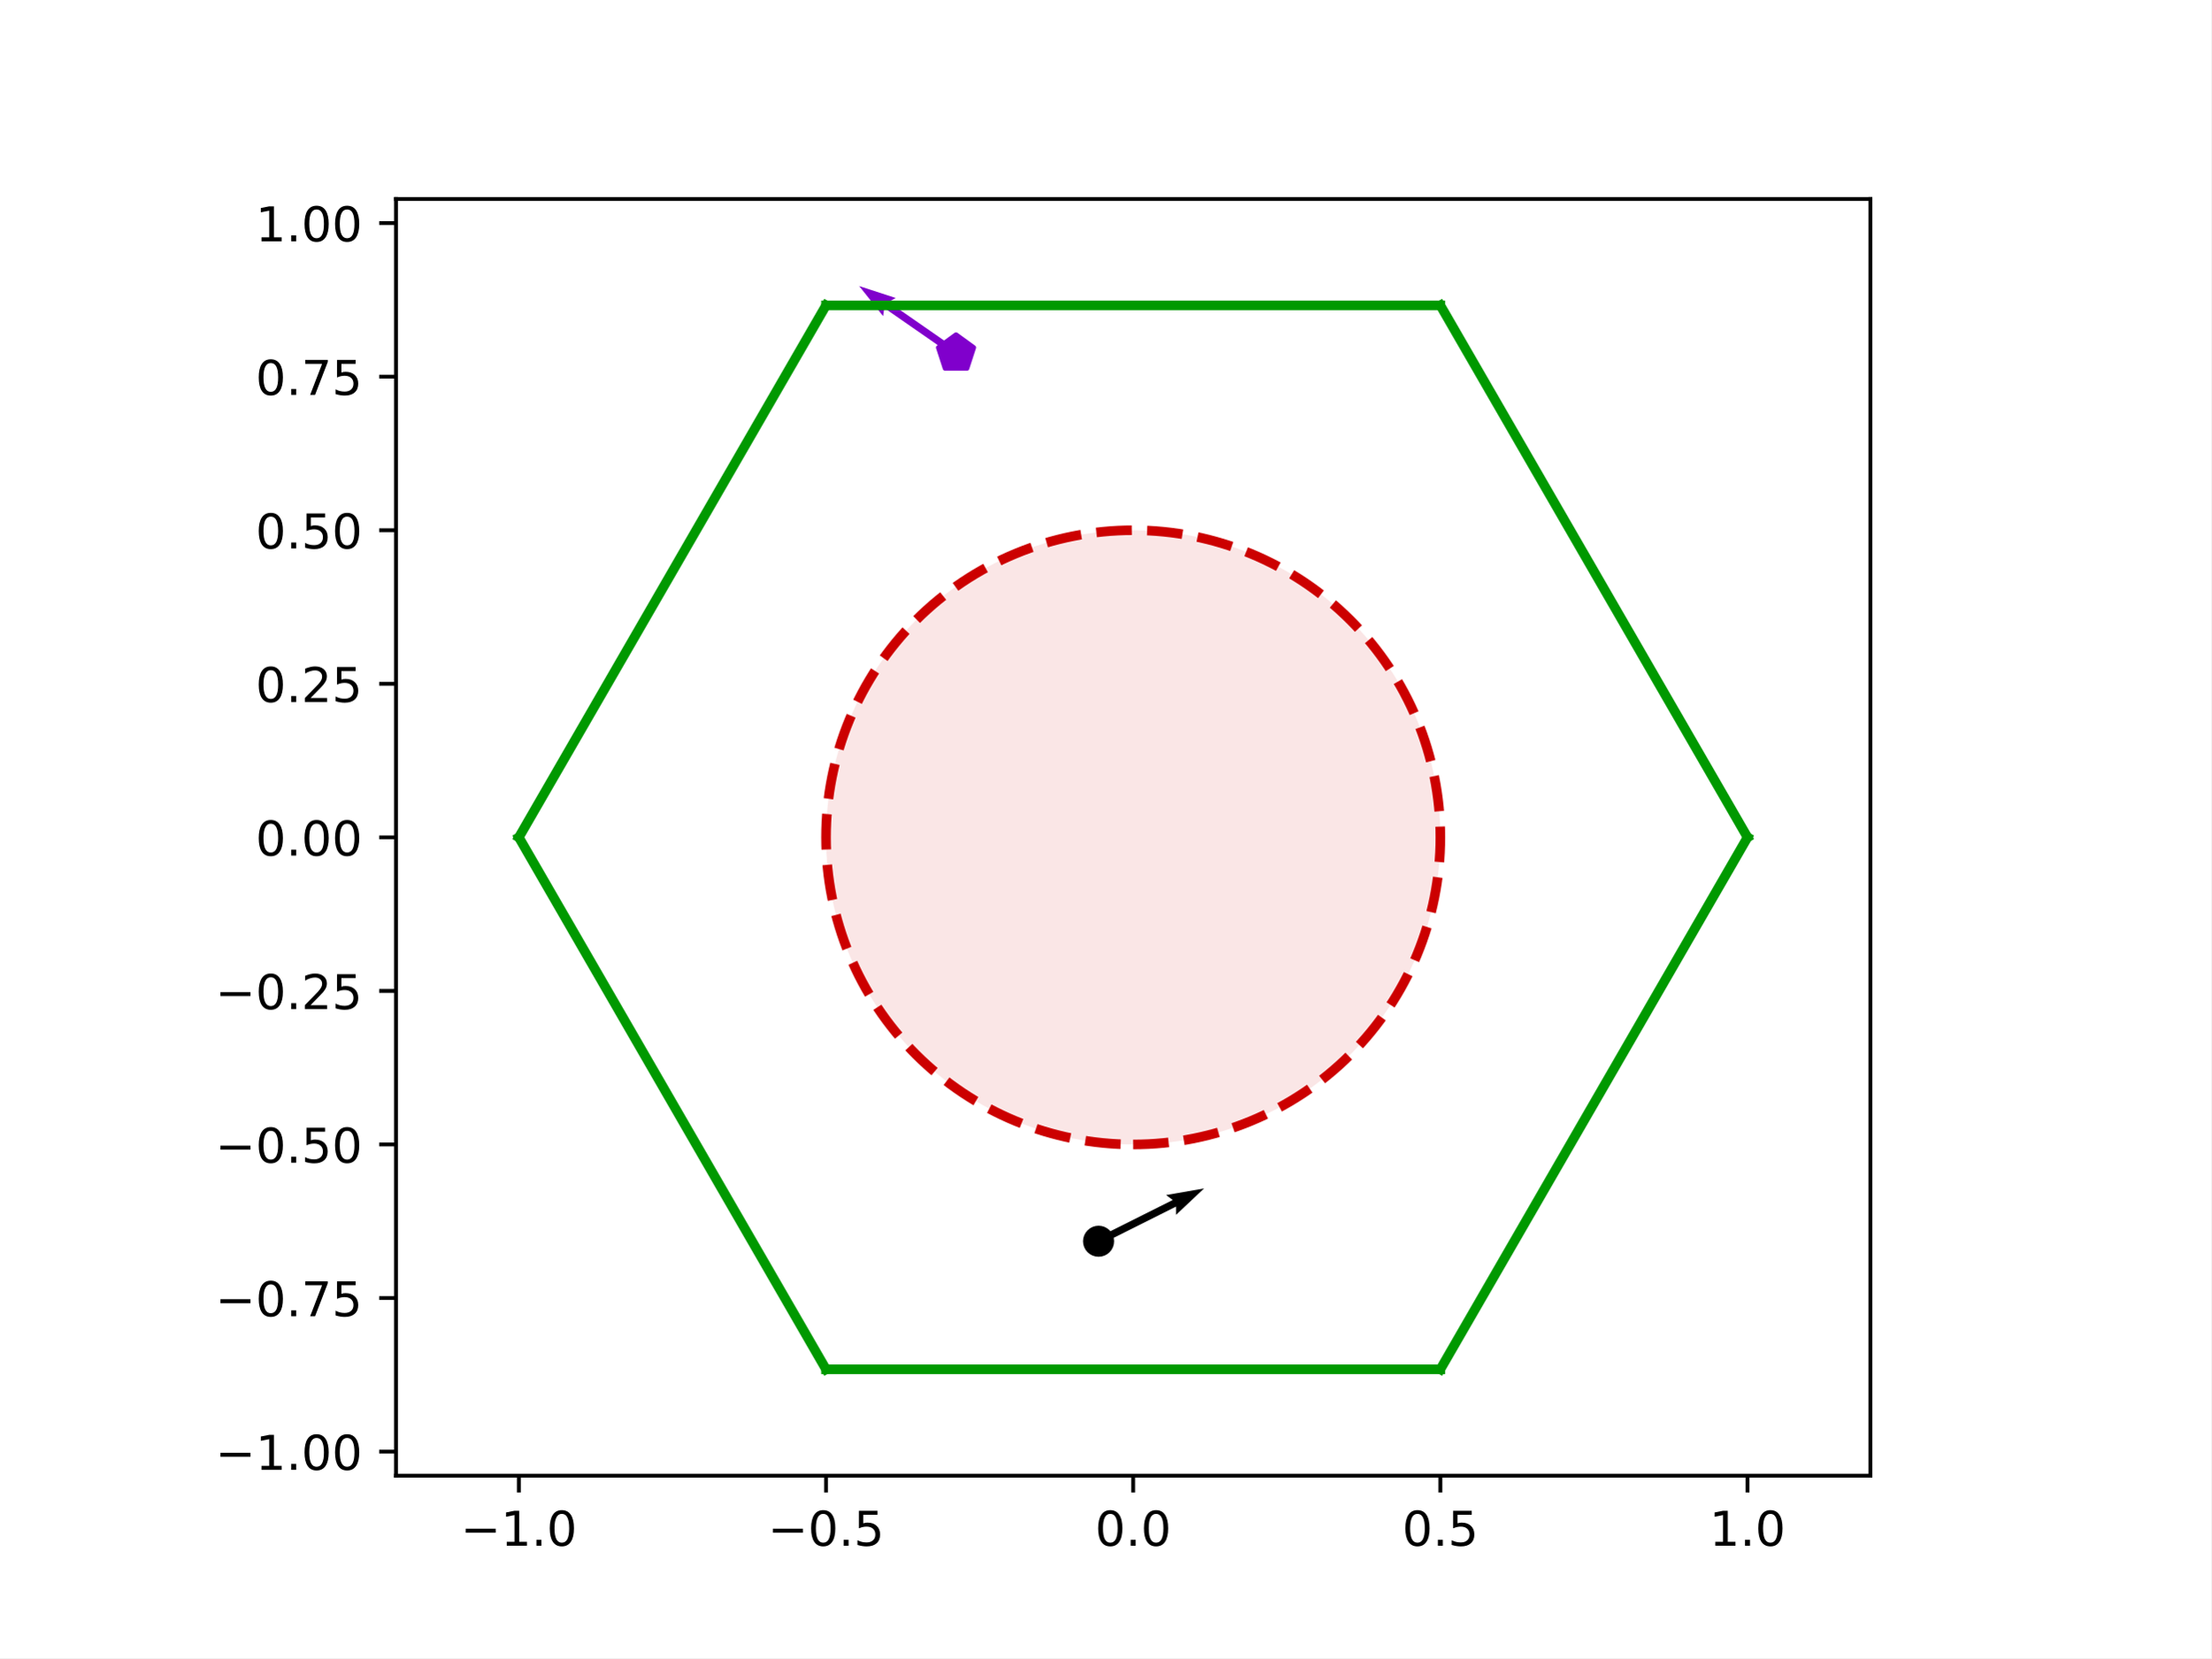
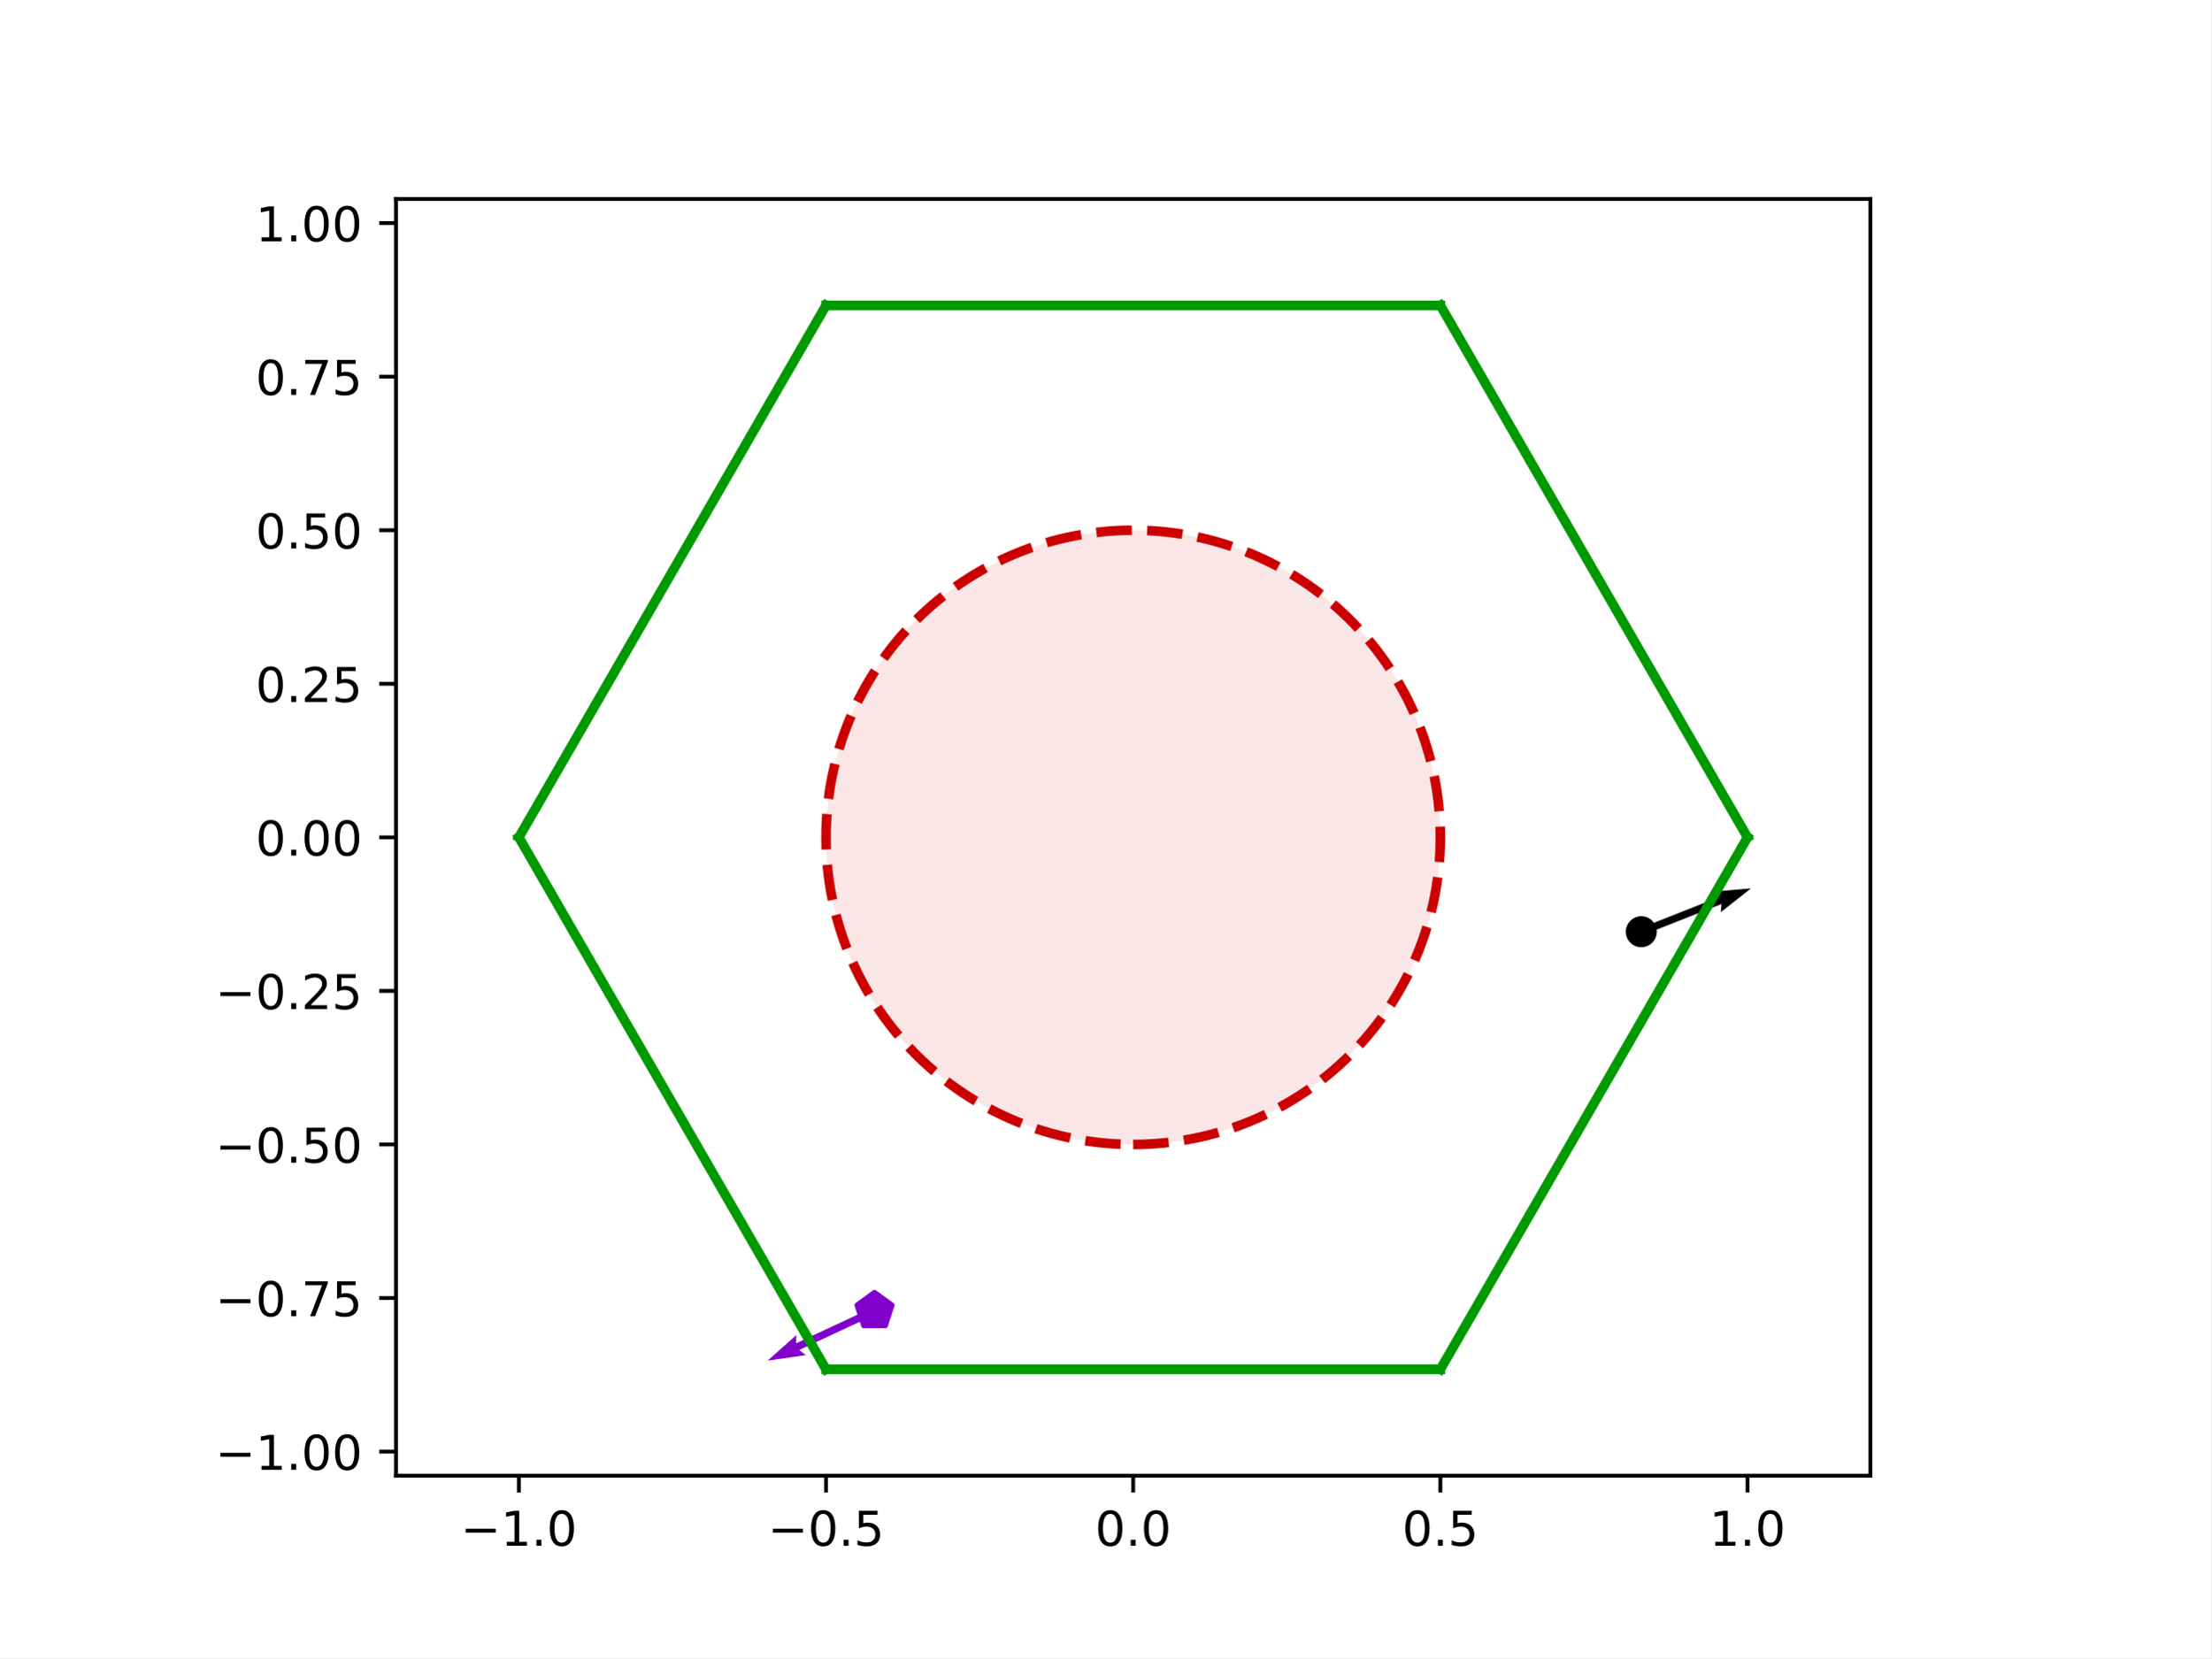
<svg xmlns="http://www.w3.org/2000/svg" xmlns:xlink="http://www.w3.org/1999/xlink" height="345.6pt" version="1.1" viewBox="0 0 460.8 345.6" width="460.8pt">
  <defs>
    <style type="text/css">
*{stroke-linecap:butt;stroke-linejoin:round;}
  </style>
  </defs>
  <g id="figure_1">
    <g id="patch_1">
      <path d="M 0 345.6  L 460.8 345.6  L 460.8 0  L 0 0  z " style="fill:#ffffff;" />
    </g>
    <g id="axes_1">
      <g id="patch_2">
        <path d="M 82.52 307.584  L 389.8 307.584  L 389.8 41.472  L 82.52 41.472  z " style="fill:#ffffff;" />
      </g>
      <g id="PathCollection_1">
        <defs>
-           <path d="M 0 2.739  C 0.726 2.739 1.423 2.45 1.936 1.936  C 2.45 1.423 2.739 0.726 2.739 0  C 2.739 -0.726 2.45 -1.423 1.936 -1.936  C 1.423 -2.45 0.726 -2.739 0 -2.739  C -0.726 -2.739 -1.423 -2.45 -1.936 -1.936  C -2.45 -1.423 -2.739 -0.726 -2.739 0  C -2.739 0.726 -2.45 1.423 -1.936 1.936  C -1.423 2.45 -0.726 2.739 0 2.739  z " id="mdadbdcea1f" style="stroke:#000000;" />
+           <path d="M 0 2.739  C 0.726 2.739 1.423 2.45 1.936 1.936  C 2.45 1.423 2.739 0.726 2.739 0  C 2.739 -0.726 2.45 -1.423 1.936 -1.936  C 1.423 -2.45 0.726 -2.739 0 -2.739  C -0.726 -2.739 -1.423 -2.45 -1.936 -1.936  C -2.45 -1.423 -2.739 -0.726 -2.739 0  C -2.739 0.726 -2.45 1.423 -1.936 1.936  C -1.423 2.45 -0.726 2.739 0 2.739  z " id="m2eb98b2870" style="stroke:#000000;" />
        </defs>
-         <g clip-path="url(#pdaa079cb8e)">
-           <use style="stroke:#000000;" x="228.946" xlink:href="#mdadbdcea1f" y="258.719" />
+         <g clip-path="url(#pd8d8a40202)">
+           <use style="stroke:#000000;" x="342.055" xlink:href="#m2eb98b2870" y="194.201" />
        </g>
      </g>
      <g id="Quiver_1">
-         <path clip-path="url(#pdaa079cb8e)" d="M 228.602 258.032  L 244.401 250.121  L 243.026 249.091  L 250.927 247.712  L 245.09 253.212  L 245.089 251.494  L 229.29 259.406  L 228.602 258.032  " />
+         <path clip-path="url(#pd8d8a40202)" d="M 341.773 193.486  L 358.204 186.991  L 356.925 185.844  L 364.916 185.163  L 358.62 190.131  L 358.769 188.42  L 342.338 194.915  L 341.773 193.486  " />
      </g>
      <g id="PathCollection_2">
        <defs>
-           <path d="M 0 -3.873  L -3.683 -1.197  L -2.276 3.133  L 2.276 3.133  L 3.683 -1.197  z " id="m42edef2405" style="stroke:#8000cc;" />
+           <path d="M 0 -3.873  L -3.683 -1.197  L -2.276 3.133  L 2.276 3.133  L 3.683 -1.197  z " id="m19189654ae" style="stroke:#8000cc;" />
        </defs>
-         <g clip-path="url(#pdaa079cb8e)">
-           <use style="fill:#8000cc;stroke:#8000cc;" x="199.237" xlink:href="#m42edef2405" y="73.637" />
+         <g clip-path="url(#pd8d8a40202)">
+           <use style="fill:#8000cc;stroke:#8000cc;" x="182.251" xlink:href="#m19189654ae" y="273.216" />
        </g>
      </g>
      <g id="Quiver_2">
-         <path clip-path="url(#pdaa079cb8e)" d="M 198.799 74.268  L 184.287 64.19  L 184.042 65.89  L 179.046 59.615  L 186.671 62.104  L 185.163 62.928  L 199.676 73.006  L 198.799 74.268  " style="fill:#8000cc;" />
+         <path clip-path="url(#pd8d8a40202)" d="M 182.576 273.912  L 166.562 281.379  L 167.908 282.446  L 159.972 283.604  L 165.96 278.269  L 165.913 279.986  L 181.926 272.519  L 182.576 273.912  " style="fill:#8000cc;" />
      </g>
      <g id="patch_3">
-         <path clip-path="url(#pdaa079cb8e)" d="M 236.16 238.545  C 253.137 238.545 269.422 231.799 281.427 219.795  C 293.431 207.79 300.177 191.505 300.177 174.528  C 300.177 157.551 293.431 141.266 281.427 129.261  C 269.422 117.257 253.137 110.511 236.16 110.511  C 219.183 110.511 202.898 117.257 190.893 129.261  C 178.889 141.266 172.143 157.551 172.143 174.528  C 172.143 191.505 178.889 207.79 190.893 219.795  C 202.898 231.799 219.183 238.545 236.16 238.545  z " style="fill:#cc0000;fill-opacity:0.1;stroke:#cc0000;stroke-dasharray:7.4,3.2;stroke-dashoffset:0;stroke-linejoin:miter;stroke-width:2;" />
+         <path clip-path="url(#pd8d8a40202)" d="M 236.16 238.545  C 253.137 238.545 269.422 231.799 281.427 219.795  C 293.431 207.79 300.177 191.505 300.177 174.528  C 300.177 157.551 293.431 141.266 281.427 129.261  C 269.422 117.257 253.137 110.511 236.16 110.511  C 219.183 110.511 202.898 117.257 190.893 129.261  C 178.889 141.266 172.143 157.551 172.143 174.528  C 172.143 191.505 178.889 207.79 190.893 219.795  C 202.898 231.799 219.183 238.545 236.16 238.545  z " style="fill:#cc0000;fill-opacity:0.1;stroke:#cc0000;stroke-dasharray:7.4,3.2;stroke-dashoffset:0;stroke-linejoin:miter;stroke-width:2;" />
      </g>
      <g id="matplotlib.axis_1">
        <g id="xtick_1">
          <g id="line2d_1">
            <defs>
-               <path d="M 0 0  L 0 3.5  " id="mcb4d94bcd1" style="stroke:#000000;stroke-width:0.8;" />
-             </defs>
-             <g>
-               <use style="stroke:#000000;stroke-width:0.8;" x="108.127" xlink:href="#mcb4d94bcd1" y="307.584" />
+               <path d="M 0 0  L 0 3.5  " id="mb44b4f3491" style="stroke:#000000;stroke-width:0.8;" />
+             </defs>
+             <g>
+               <use style="stroke:#000000;stroke-width:0.8;" x="108.127" xlink:href="#mb44b4f3491" y="307.584" />
            </g>
          </g>
          <g id="text_1">
            <defs>
              <path d="M 10.594 35.5  L 73.188 35.5  L 73.188 27.203  L 10.594 27.203  z " id="DejaVuSans-2212" />
              <path d="M 12.406 8.297  L 28.516 8.297  L 28.516 63.922  L 10.984 60.406  L 10.984 69.391  L 28.422 72.906  L 38.281 72.906  L 38.281 8.297  L 54.391 8.297  L 54.391 0  L 12.406 0  z " id="DejaVuSans-31" />
              <path d="M 10.688 12.406  L 21 12.406  L 21 0  L 10.688 0  z " id="DejaVuSans-2e" />
              <path d="M 31.781 66.406  Q 24.172 66.406 20.328 58.906  Q 16.5 51.422 16.5 36.375  Q 16.5 21.391 20.328 13.891  Q 24.172 6.391 31.781 6.391  Q 39.453 6.391 43.281 13.891  Q 47.125 21.391 47.125 36.375  Q 47.125 51.422 43.281 58.906  Q 39.453 66.406 31.781 66.406  z M 31.781 74.219  Q 44.047 74.219 50.516 64.516  Q 56.984 54.828 56.984 36.375  Q 56.984 17.969 50.516 8.266  Q 44.047 -1.422 31.781 -1.422  Q 19.531 -1.422 13.062 8.266  Q 6.594 17.969 6.594 36.375  Q 6.594 54.828 13.062 64.516  Q 19.531 74.219 31.781 74.219  z " id="DejaVuSans-30" />
            </defs>
            <g transform="translate(95.9854 322.1824)scale(0.1 -0.1)">
              <use xlink:href="#DejaVuSans-2212" />
              <use x="83.789" xlink:href="#DejaVuSans-31" />
              <use x="147.412" xlink:href="#DejaVuSans-2e" />
              <use x="179.199" xlink:href="#DejaVuSans-30" />
            </g>
          </g>
        </g>
        <g id="xtick_2">
          <g id="line2d_2">
            <g>
-               <use style="stroke:#000000;stroke-width:0.8;" x="172.143" xlink:href="#mcb4d94bcd1" y="307.584" />
+               <use style="stroke:#000000;stroke-width:0.8;" x="172.143" xlink:href="#mb44b4f3491" y="307.584" />
            </g>
          </g>
          <g id="text_2">
            <defs>
              <path d="M 10.797 72.906  L 49.516 72.906  L 49.516 64.594  L 19.828 64.594  L 19.828 46.734  Q 21.969 47.469 24.109 47.828  Q 26.266 48.188 28.422 48.188  Q 40.625 48.188 47.75 41.5  Q 54.891 34.812 54.891 23.391  Q 54.891 11.625 47.562 5.094  Q 40.234 -1.422 26.906 -1.422  Q 22.312 -1.422 17.547 -0.641  Q 12.797 0.141 7.719 1.703  L 7.719 11.625  Q 12.109 9.234 16.797 8.062  Q 21.484 6.891 26.703 6.891  Q 35.156 6.891 40.078 11.328  Q 45.016 15.766 45.016 23.391  Q 45.016 31 40.078 35.438  Q 35.156 39.891 26.703 39.891  Q 22.75 39.891 18.812 39.016  Q 14.891 38.141 10.797 36.281  z " id="DejaVuSans-35" />
            </defs>
            <g transform="translate(160.002 322.1824)scale(0.1 -0.1)">
              <use xlink:href="#DejaVuSans-2212" />
              <use x="83.789" xlink:href="#DejaVuSans-30" />
              <use x="147.412" xlink:href="#DejaVuSans-2e" />
              <use x="179.199" xlink:href="#DejaVuSans-35" />
            </g>
          </g>
        </g>
        <g id="xtick_3">
          <g id="line2d_3">
            <g>
-               <use style="stroke:#000000;stroke-width:0.8;" x="236.16" xlink:href="#mcb4d94bcd1" y="307.584" />
+               <use style="stroke:#000000;stroke-width:0.8;" x="236.16" xlink:href="#mb44b4f3491" y="307.584" />
            </g>
          </g>
          <g id="text_3">
            <g transform="translate(228.2084 322.1824)scale(0.1 -0.1)">
              <use xlink:href="#DejaVuSans-30" />
              <use x="63.623" xlink:href="#DejaVuSans-2e" />
              <use x="95.41" xlink:href="#DejaVuSans-30" />
            </g>
          </g>
        </g>
        <g id="xtick_4">
          <g id="line2d_4">
            <g>
-               <use style="stroke:#000000;stroke-width:0.8;" x="300.177" xlink:href="#mcb4d94bcd1" y="307.584" />
+               <use style="stroke:#000000;stroke-width:0.8;" x="300.177" xlink:href="#mb44b4f3491" y="307.584" />
            </g>
          </g>
          <g id="text_4">
            <g transform="translate(292.225 322.1824)scale(0.1 -0.1)">
              <use xlink:href="#DejaVuSans-30" />
              <use x="63.623" xlink:href="#DejaVuSans-2e" />
              <use x="95.41" xlink:href="#DejaVuSans-35" />
            </g>
          </g>
        </g>
        <g id="xtick_5">
          <g id="line2d_5">
            <g>
-               <use style="stroke:#000000;stroke-width:0.8;" x="364.193" xlink:href="#mcb4d94bcd1" y="307.584" />
+               <use style="stroke:#000000;stroke-width:0.8;" x="364.193" xlink:href="#mb44b4f3491" y="307.584" />
            </g>
          </g>
          <g id="text_5">
            <g transform="translate(356.2416 322.1824)scale(0.1 -0.1)">
              <use xlink:href="#DejaVuSans-31" />
              <use x="63.623" xlink:href="#DejaVuSans-2e" />
              <use x="95.41" xlink:href="#DejaVuSans-30" />
            </g>
          </g>
        </g>
      </g>
      <g id="matplotlib.axis_2">
        <g id="ytick_1">
          <g id="line2d_6">
            <defs>
-               <path d="M 0 0  L -3.5 0  " id="mf67fd853ac" style="stroke:#000000;stroke-width:0.8;" />
-             </defs>
-             <g>
-               <use style="stroke:#000000;stroke-width:0.8;" x="82.52" xlink:href="#mf67fd853ac" y="302.561" />
+               <path d="M 0 0  L -3.5 0  " id="m1f1685423e" style="stroke:#000000;stroke-width:0.8;" />
+             </defs>
+             <g>
+               <use style="stroke:#000000;stroke-width:0.8;" x="82.52" xlink:href="#m1f1685423e" y="302.561" />
            </g>
          </g>
          <g id="text_6">
            <g transform="translate(44.87485 306.3604)scale(0.1 -0.1)">
              <use xlink:href="#DejaVuSans-2212" />
              <use x="83.789" xlink:href="#DejaVuSans-31" />
              <use x="147.412" xlink:href="#DejaVuSans-2e" />
              <use x="179.199" xlink:href="#DejaVuSans-30" />
              <use x="242.822" xlink:href="#DejaVuSans-30" />
            </g>
          </g>
        </g>
        <g id="ytick_2">
          <g id="line2d_7">
            <g>
-               <use style="stroke:#000000;stroke-width:0.8;" x="82.52" xlink:href="#mf67fd853ac" y="270.553" />
+               <use style="stroke:#000000;stroke-width:0.8;" x="82.52" xlink:href="#m1f1685423e" y="270.553" />
            </g>
          </g>
          <g id="text_7">
            <defs>
              <path d="M 8.203 72.906  L 55.078 72.906  L 55.078 68.703  L 28.609 0  L 18.312 0  L 43.219 64.594  L 8.203 64.594  z " id="DejaVuSans-37" />
            </defs>
            <g transform="translate(44.87485 274.3521)scale(0.1 -0.1)">
              <use xlink:href="#DejaVuSans-2212" />
              <use x="83.789" xlink:href="#DejaVuSans-30" />
              <use x="147.412" xlink:href="#DejaVuSans-2e" />
              <use x="179.199" xlink:href="#DejaVuSans-37" />
              <use x="242.822" xlink:href="#DejaVuSans-35" />
            </g>
          </g>
        </g>
        <g id="ytick_3">
          <g id="line2d_8">
            <g>
-               <use style="stroke:#000000;stroke-width:0.8;" x="82.52" xlink:href="#mf67fd853ac" y="238.545" />
+               <use style="stroke:#000000;stroke-width:0.8;" x="82.52" xlink:href="#m1f1685423e" y="238.545" />
            </g>
          </g>
          <g id="text_8">
            <g transform="translate(44.87485 242.3438)scale(0.1 -0.1)">
              <use xlink:href="#DejaVuSans-2212" />
              <use x="83.789" xlink:href="#DejaVuSans-30" />
              <use x="147.412" xlink:href="#DejaVuSans-2e" />
              <use x="179.199" xlink:href="#DejaVuSans-35" />
              <use x="242.822" xlink:href="#DejaVuSans-30" />
            </g>
          </g>
        </g>
        <g id="ytick_4">
          <g id="line2d_9">
            <g>
-               <use style="stroke:#000000;stroke-width:0.8;" x="82.52" xlink:href="#mf67fd853ac" y="206.536" />
+               <use style="stroke:#000000;stroke-width:0.8;" x="82.52" xlink:href="#m1f1685423e" y="206.536" />
            </g>
          </g>
          <g id="text_9">
            <defs>
              <path d="M 19.188 8.297  L 53.609 8.297  L 53.609 0  L 7.328 0  L 7.328 8.297  Q 12.938 14.109 22.625 23.891  Q 32.328 33.688 34.812 36.531  Q 39.547 41.844 41.422 45.531  Q 43.312 49.219 43.312 52.781  Q 43.312 58.594 39.234 62.25  Q 35.156 65.922 28.609 65.922  Q 23.969 65.922 18.812 64.312  Q 13.672 62.703 7.812 59.422  L 7.812 69.391  Q 13.766 71.781 18.938 73  Q 24.125 74.219 28.422 74.219  Q 39.75 74.219 46.484 68.547  Q 53.219 62.891 53.219 53.422  Q 53.219 48.922 51.531 44.891  Q 49.859 40.875 45.406 35.406  Q 44.188 33.984 37.641 27.219  Q 31.109 20.453 19.188 8.297  z " id="DejaVuSans-32" />
            </defs>
            <g transform="translate(44.87485 210.3355)scale(0.1 -0.1)">
              <use xlink:href="#DejaVuSans-2212" />
              <use x="83.789" xlink:href="#DejaVuSans-30" />
              <use x="147.412" xlink:href="#DejaVuSans-2e" />
              <use x="179.199" xlink:href="#DejaVuSans-32" />
              <use x="242.822" xlink:href="#DejaVuSans-35" />
            </g>
          </g>
        </g>
        <g id="ytick_5">
          <g id="line2d_10">
            <g>
-               <use style="stroke:#000000;stroke-width:0.8;" x="82.52" xlink:href="#mf67fd853ac" y="174.528" />
+               <use style="stroke:#000000;stroke-width:0.8;" x="82.52" xlink:href="#m1f1685423e" y="174.528" />
            </g>
          </g>
          <g id="text_10">
            <g transform="translate(53.25454 178.3272)scale(0.1 -0.1)">
              <use xlink:href="#DejaVuSans-30" />
              <use x="63.623" xlink:href="#DejaVuSans-2e" />
              <use x="95.41" xlink:href="#DejaVuSans-30" />
              <use x="159.033" xlink:href="#DejaVuSans-30" />
            </g>
          </g>
        </g>
        <g id="ytick_6">
          <g id="line2d_11">
            <g>
-               <use style="stroke:#000000;stroke-width:0.8;" x="82.52" xlink:href="#mf67fd853ac" y="142.52" />
+               <use style="stroke:#000000;stroke-width:0.8;" x="82.52" xlink:href="#m1f1685423e" y="142.52" />
            </g>
          </g>
          <g id="text_11">
            <g transform="translate(53.25454 146.3189)scale(0.1 -0.1)">
              <use xlink:href="#DejaVuSans-30" />
              <use x="63.623" xlink:href="#DejaVuSans-2e" />
              <use x="95.41" xlink:href="#DejaVuSans-32" />
              <use x="159.033" xlink:href="#DejaVuSans-35" />
            </g>
          </g>
        </g>
        <g id="ytick_7">
          <g id="line2d_12">
            <g>
-               <use style="stroke:#000000;stroke-width:0.8;" x="82.52" xlink:href="#mf67fd853ac" y="110.511" />
+               <use style="stroke:#000000;stroke-width:0.8;" x="82.52" xlink:href="#m1f1685423e" y="110.511" />
            </g>
          </g>
          <g id="text_12">
            <g transform="translate(53.25454 114.3106)scale(0.1 -0.1)">
              <use xlink:href="#DejaVuSans-30" />
              <use x="63.623" xlink:href="#DejaVuSans-2e" />
              <use x="95.41" xlink:href="#DejaVuSans-35" />
              <use x="159.033" xlink:href="#DejaVuSans-30" />
            </g>
          </g>
        </g>
        <g id="ytick_8">
          <g id="line2d_13">
            <g>
-               <use style="stroke:#000000;stroke-width:0.8;" x="82.52" xlink:href="#mf67fd853ac" y="78.503" />
+               <use style="stroke:#000000;stroke-width:0.8;" x="82.52" xlink:href="#m1f1685423e" y="78.503" />
            </g>
          </g>
          <g id="text_13">
            <g transform="translate(53.25454 82.30232)scale(0.1 -0.1)">
              <use xlink:href="#DejaVuSans-30" />
              <use x="63.623" xlink:href="#DejaVuSans-2e" />
              <use x="95.41" xlink:href="#DejaVuSans-37" />
              <use x="159.033" xlink:href="#DejaVuSans-35" />
            </g>
          </g>
        </g>
        <g id="ytick_9">
          <g id="line2d_14">
            <g>
-               <use style="stroke:#000000;stroke-width:0.8;" x="82.52" xlink:href="#mf67fd853ac" y="46.495" />
+               <use style="stroke:#000000;stroke-width:0.8;" x="82.52" xlink:href="#m1f1685423e" y="46.495" />
            </g>
          </g>
          <g id="text_14">
            <g transform="translate(53.25454 50.29402)scale(0.1 -0.1)">
              <use xlink:href="#DejaVuSans-31" />
              <use x="63.623" xlink:href="#DejaVuSans-2e" />
              <use x="95.41" xlink:href="#DejaVuSans-30" />
              <use x="159.033" xlink:href="#DejaVuSans-30" />
            </g>
          </g>
        </g>
      </g>
      <g id="line2d_15">
-         <path clip-path="url(#pdaa079cb8e)" d="M 300.177 63.648  L 172.143 63.648  " style="fill:none;stroke:#009900;stroke-linecap:square;stroke-width:2;" />
+         <path clip-path="url(#pd8d8a40202)" d="M 300.177 63.648  L 172.143 63.648  " style="fill:none;stroke:#009900;stroke-linecap:square;stroke-width:2;" />
      </g>
      <g id="line2d_16">
-         <path clip-path="url(#pdaa079cb8e)" d="M 172.143 63.648  L 108.127 174.528  " style="fill:none;stroke:#009900;stroke-linecap:square;stroke-width:2;" />
+         <path clip-path="url(#pd8d8a40202)" d="M 172.143 63.648  L 108.127 174.528  " style="fill:none;stroke:#009900;stroke-linecap:square;stroke-width:2;" />
      </g>
      <g id="line2d_17">
-         <path clip-path="url(#pdaa079cb8e)" d="M 108.127 174.528  L 172.143 285.408  " style="fill:none;stroke:#009900;stroke-linecap:square;stroke-width:2;" />
+         <path clip-path="url(#pd8d8a40202)" d="M 108.127 174.528  L 172.143 285.408  " style="fill:none;stroke:#009900;stroke-linecap:square;stroke-width:2;" />
      </g>
      <g id="line2d_18">
-         <path clip-path="url(#pdaa079cb8e)" d="M 172.143 285.408  L 300.177 285.408  " style="fill:none;stroke:#009900;stroke-linecap:square;stroke-width:2;" />
+         <path clip-path="url(#pd8d8a40202)" d="M 172.143 285.408  L 300.177 285.408  " style="fill:none;stroke:#009900;stroke-linecap:square;stroke-width:2;" />
      </g>
      <g id="line2d_19">
-         <path clip-path="url(#pdaa079cb8e)" d="M 300.177 285.408  L 364.193 174.528  " style="fill:none;stroke:#009900;stroke-linecap:square;stroke-width:2;" />
+         <path clip-path="url(#pd8d8a40202)" d="M 300.177 285.408  L 364.193 174.528  " style="fill:none;stroke:#009900;stroke-linecap:square;stroke-width:2;" />
      </g>
      <g id="line2d_20">
-         <path clip-path="url(#pdaa079cb8e)" d="M 364.193 174.528  L 300.177 63.648  " style="fill:none;stroke:#009900;stroke-linecap:square;stroke-width:2;" />
+         <path clip-path="url(#pd8d8a40202)" d="M 364.193 174.528  L 300.177 63.648  " style="fill:none;stroke:#009900;stroke-linecap:square;stroke-width:2;" />
      </g>
      <g id="patch_4">
        <path d="M 82.52 307.584  L 82.52 41.472  " style="fill:none;stroke:#000000;stroke-linecap:square;stroke-linejoin:miter;stroke-width:0.8;" />
      </g>
      <g id="patch_5">
        <path d="M 389.8 307.584  L 389.8 41.472  " style="fill:none;stroke:#000000;stroke-linecap:square;stroke-linejoin:miter;stroke-width:0.8;" />
      </g>
      <g id="patch_6">
        <path d="M 82.52 307.584  L 389.8 307.584  " style="fill:none;stroke:#000000;stroke-linecap:square;stroke-linejoin:miter;stroke-width:0.8;" />
      </g>
      <g id="patch_7">
        <path d="M 82.52 41.472  L 389.8 41.472  " style="fill:none;stroke:#000000;stroke-linecap:square;stroke-linejoin:miter;stroke-width:0.8;" />
      </g>
    </g>
  </g>
  <defs>
-     <clipPath id="pdaa079cb8e">
+     <clipPath id="pd8d8a40202">
      <rect height="266.112" width="307.28" x="82.52" y="41.472" />
    </clipPath>
  </defs>
</svg>
